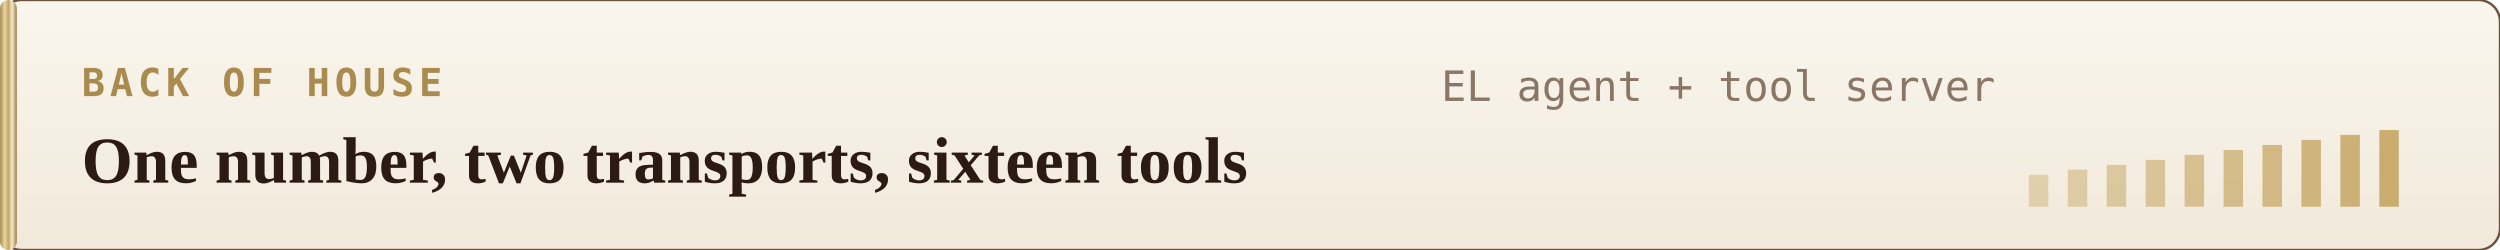
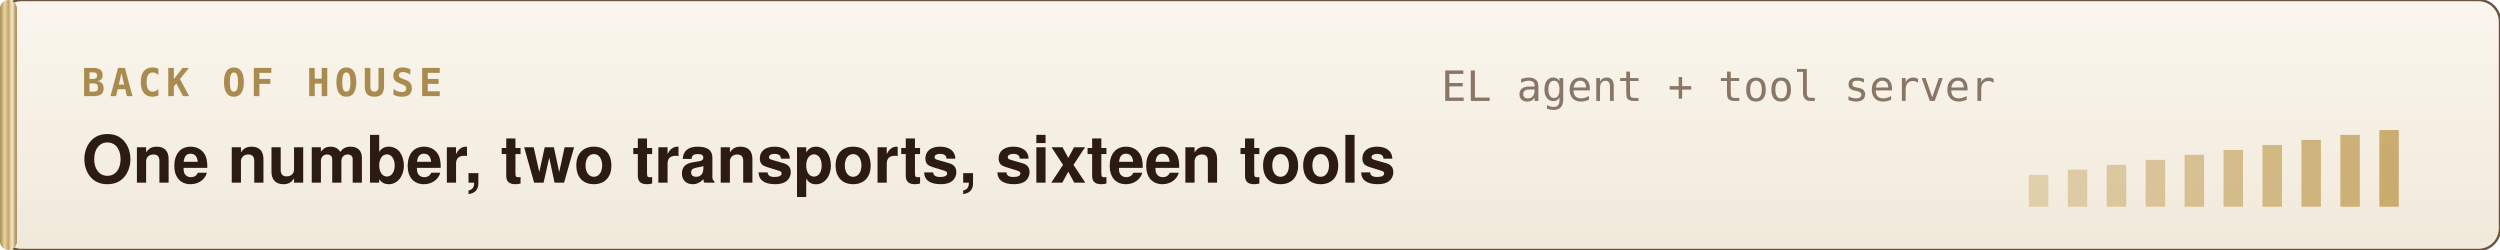
<svg xmlns="http://www.w3.org/2000/svg" viewBox="0 0 1040 104" width="1040" height="104" role="img" aria-label="Back of house">
  <defs>
    <linearGradient id="gold" x1="0" y1="0" x2="1" y2="0">
      <stop offset="0" stop-color="#A98B4F" />
      <stop offset="0.28" stop-color="#E8D5A8" />
      <stop offset="0.5" stop-color="#C6A664" />
      <stop offset="0.72" stop-color="#F4E9CC" />
      <stop offset="1" stop-color="#9C7E45" />
    </linearGradient>
    <linearGradient id="iv" x1="0" y1="0" x2="0" y2="1">
      <stop offset="0" stop-color="#FAF6EE" />
      <stop offset="1" stop-color="#F1E9DA" />
    </linearGradient>
  </defs>
  <rect width="1040" height="104" rx="9" fill="url(#iv)" />
  <rect width="1040" height="104" rx="9" fill="none" stroke="#6B5340" />
  <rect x="0" y="0" width="7" height="104" rx="3.5" fill="url(#gold)" />
  <text x="34" y="40" font-family="ui-monospace,SFMono-Regular,Menlo,monospace" font-size="16.1" letter-spacing="2" fill="#A98B4F" font-weight="700">BACK OF HOUSE</text>
-   <text x="34" y="76" font-family="Georgia,'Times New Roman',serif" font-size="27.3" fill="#2B1B12" font-weight="700">One number, two transports, sixteen tools</text>
+   <text x="34" y="76" font-family="-apple-system,BlinkMacSystemFont,'Segoe UI',Helvetica,Arial,sans-serif" font-size="27.3" fill="#2B1B12" font-weight="700">One number, two transports, sixteen tools</text>
  <text x="830" y="42" font-family="ui-monospace,SFMono-Regular,Menlo,monospace" font-size="17.4" fill="#8A7666" text-anchor="end">EL agent + tool server</text>
  <rect x="844.0" y="72.7" width="8.1" height="13.3" fill="#C6A664" opacity="0.42" />
  <rect x="860.2" y="70.6" width="8.1" height="15.4" fill="#C6A664" opacity="0.47" />
  <rect x="876.4" y="68.6" width="8.1" height="17.4" fill="#C6A664" opacity="0.53" />
  <rect x="892.6" y="66.5" width="8.1" height="19.5" fill="#C6A664" opacity="0.58" />
  <rect x="908.8" y="64.4" width="8.1" height="21.6" fill="#C6A664" opacity="0.64" />
  <rect x="925.0" y="62.4" width="8.1" height="23.6" fill="#C6A664" opacity="0.69" />
  <rect x="941.2" y="60.3" width="8.1" height="25.7" fill="#C6A664" opacity="0.74" />
  <rect x="957.4" y="58.2" width="8.1" height="27.8" fill="#C6A664" opacity="0.80" />
  <rect x="973.6" y="56.1" width="8.1" height="29.9" fill="#C6A664" opacity="0.85" />
  <rect x="989.8" y="54.1" width="8.1" height="31.9" fill="#C6A664" opacity="0.91" />
</svg>
